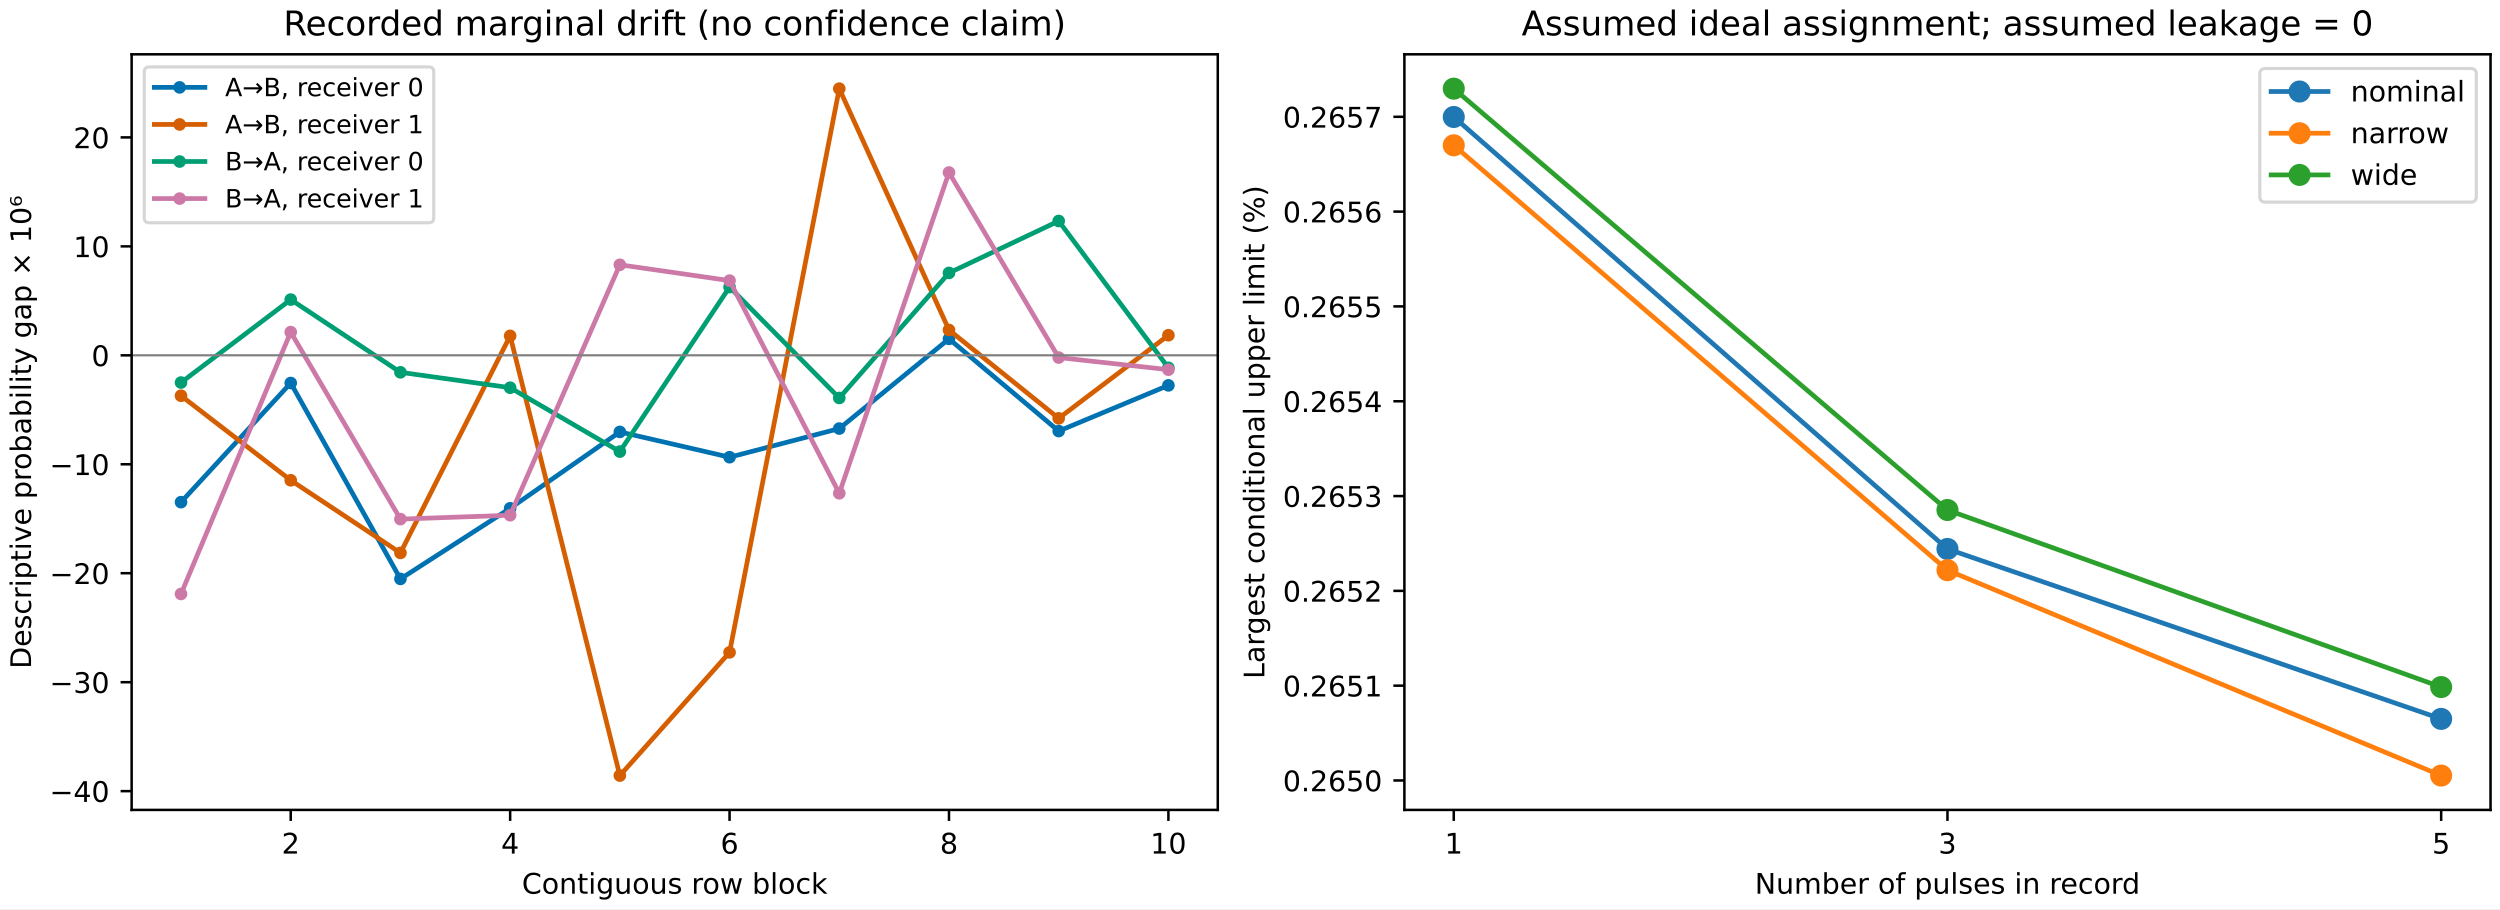
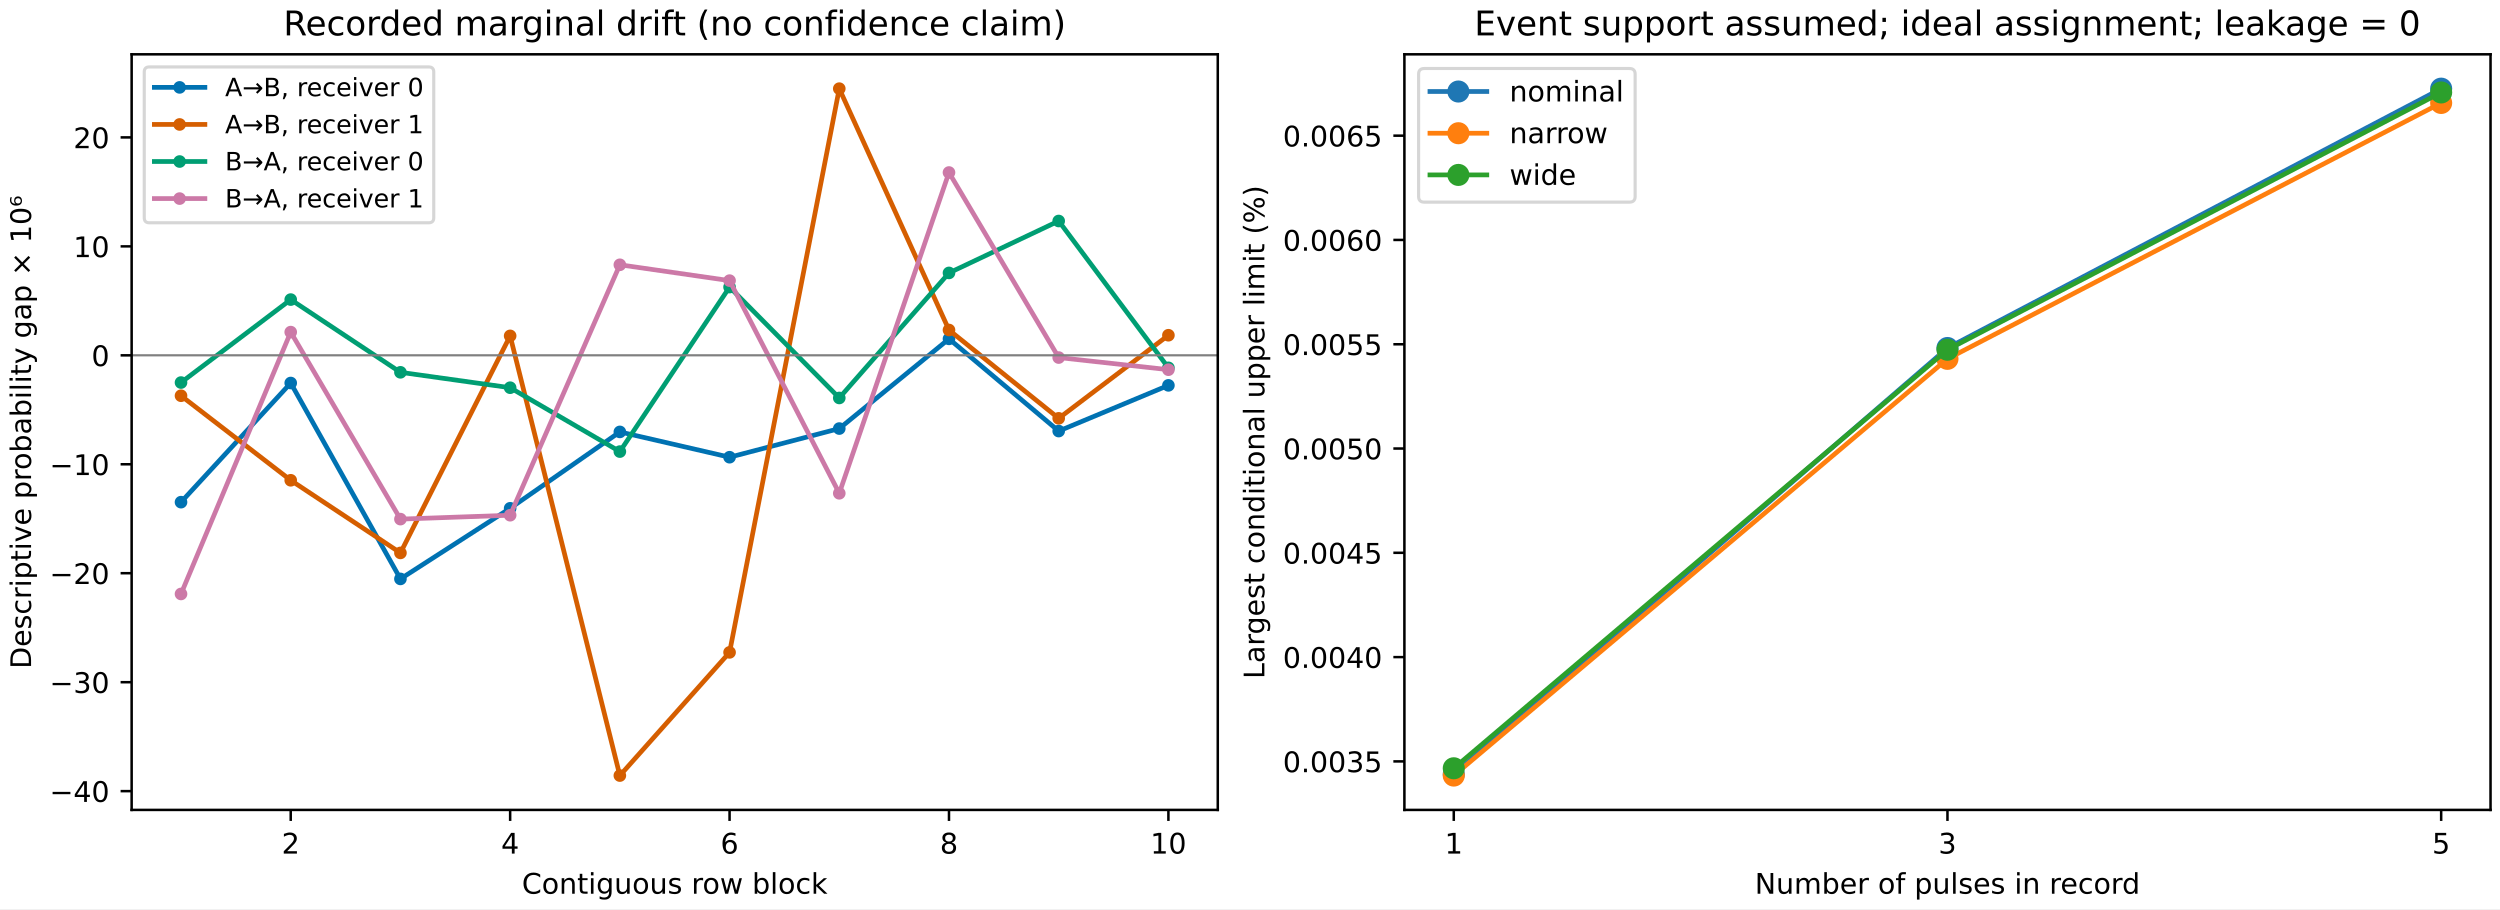
<svg xmlns="http://www.w3.org/2000/svg" xmlns:xlink="http://www.w3.org/1999/xlink" width="792pt" height="288pt" viewBox="0 0 792 288" version="1.1">
  <defs>
    <style type="text/css">*{stroke-linejoin: round; stroke-linecap: butt}</style>
  </defs>
  <g id="figure_1">
    <g id="patch_1">
      <path d="M 0 288 L 792 288 L 792 0 L 0 0 z " style="fill: #ffffff" />
    </g>
    <g id="axes_1">
      <g id="patch_2">
        <path d="M 41.705 256.579 L 385.791 256.579 L 385.791 17.207 L 41.705 17.207 z " style="fill: #ffffff" />
      </g>
      <g id="matplotlib.axis_1">
        <g id="xtick_1">
          <g id="line2d_1">
            <defs>
              <path id="m6be2cc04e5" d="M 0 0 L 0 3.5 " style="stroke: #000000; stroke-width: 0.8" />
            </defs>
            <g>
              <use xlink:href="#m6be2cc04e5" x="92.101" y="256.579" style="stroke: #000000; stroke-width: 0.8" />
            </g>
          </g>
          <g id="text_1">
            <text style="font-size: 9px; font-family: 'DejaVu Sans', 'Bitstream Vera Sans', 'Computer Modern Sans Serif', 'Lucida Grande', 'Verdana', 'Geneva', 'Lucid', 'Arial', 'Helvetica', 'Avant Garde', sans-serif; text-anchor: middle" x="92.101" y="270.418" transform="rotate(-0 92.10129 270.4177)">2</text>
          </g>
        </g>
        <g id="xtick_2">
          <g id="line2d_2">
            <g>
              <use xlink:href="#m6be2cc04e5" x="161.614" y="256.579" style="stroke: #000000; stroke-width: 0.8" />
            </g>
          </g>
          <g id="text_2">
            <text style="font-size: 9px; font-family: 'DejaVu Sans', 'Bitstream Vera Sans', 'Computer Modern Sans Serif', 'Lucida Grande', 'Verdana', 'Geneva', 'Lucid', 'Arial', 'Helvetica', 'Avant Garde', sans-serif; text-anchor: middle" x="161.614" y="270.418" transform="rotate(-0 161.6137 270.4177)">4</text>
          </g>
        </g>
        <g id="xtick_3">
          <g id="line2d_3">
            <g>
              <use xlink:href="#m6be2cc04e5" x="231.126" y="256.579" style="stroke: #000000; stroke-width: 0.8" />
            </g>
          </g>
          <g id="text_3">
            <text style="font-size: 9px; font-family: 'DejaVu Sans', 'Bitstream Vera Sans', 'Computer Modern Sans Serif', 'Lucida Grande', 'Verdana', 'Geneva', 'Lucid', 'Arial', 'Helvetica', 'Avant Garde', sans-serif; text-anchor: middle" x="231.126" y="270.418" transform="rotate(-0 231.1262 270.4177)">6</text>
          </g>
        </g>
        <g id="xtick_4">
          <g id="line2d_4">
            <g>
              <use xlink:href="#m6be2cc04e5" x="300.639" y="256.579" style="stroke: #000000; stroke-width: 0.8" />
            </g>
          </g>
          <g id="text_4">
            <text style="font-size: 9px; font-family: 'DejaVu Sans', 'Bitstream Vera Sans', 'Computer Modern Sans Serif', 'Lucida Grande', 'Verdana', 'Geneva', 'Lucid', 'Arial', 'Helvetica', 'Avant Garde', sans-serif; text-anchor: middle" x="300.639" y="270.418" transform="rotate(-0 300.6386 270.4177)">8</text>
          </g>
        </g>
        <g id="xtick_5">
          <g id="line2d_5">
            <g>
              <use xlink:href="#m6be2cc04e5" x="370.151" y="256.579" style="stroke: #000000; stroke-width: 0.8" />
            </g>
          </g>
          <g id="text_5">
            <text style="font-size: 9px; font-family: 'DejaVu Sans', 'Bitstream Vera Sans', 'Computer Modern Sans Serif', 'Lucida Grande', 'Verdana', 'Geneva', 'Lucid', 'Arial', 'Helvetica', 'Avant Garde', sans-serif; text-anchor: middle" x="370.151" y="270.418" transform="rotate(-0 370.151 270.4177)">10</text>
          </g>
        </g>
        <g id="text_6">
          <text style="font-size: 9px; font-family: 'DejaVu Sans', 'Bitstream Vera Sans', 'Computer Modern Sans Serif', 'Lucida Grande', 'Verdana', 'Geneva', 'Lucid', 'Arial', 'Helvetica', 'Avant Garde', sans-serif; text-anchor: middle" x="213.748" y="283.128" transform="rotate(-0 213.7481 283.128)">Contiguous row block</text>
        </g>
      </g>
      <g id="matplotlib.axis_2">
        <g id="ytick_1">
          <g id="line2d_6">
            <defs>
              <path id="mf120f71403" d="M 0 0 L -3.5 0 " style="stroke: #000000; stroke-width: 0.8" />
            </defs>
            <g>
              <use xlink:href="#mf120f71403" x="41.705" y="250.628" style="stroke: #000000; stroke-width: 0.8" />
            </g>
          </g>
          <g id="text_7">
            <text style="font-size: 9px; font-family: 'DejaVu Sans', 'Bitstream Vera Sans', 'Computer Modern Sans Serif', 'Lucida Grande', 'Verdana', 'Geneva', 'Lucid', 'Arial', 'Helvetica', 'Avant Garde', sans-serif; text-anchor: end" x="34.705" y="254.047" transform="rotate(-0 34.70477 254.0469)">−40</text>
          </g>
        </g>
        <g id="ytick_2">
          <g id="line2d_7">
            <g>
              <use xlink:href="#mf120f71403" x="41.705" y="216.112" style="stroke: #000000; stroke-width: 0.8" />
            </g>
          </g>
          <g id="text_8">
            <text style="font-size: 9px; font-family: 'DejaVu Sans', 'Bitstream Vera Sans', 'Computer Modern Sans Serif', 'Lucida Grande', 'Verdana', 'Geneva', 'Lucid', 'Arial', 'Helvetica', 'Avant Garde', sans-serif; text-anchor: end" x="34.705" y="219.531" transform="rotate(-0 34.70477 219.5311)">−30</text>
          </g>
        </g>
        <g id="ytick_3">
          <g id="line2d_8">
            <g>
              <use xlink:href="#mf120f71403" x="41.705" y="181.596" style="stroke: #000000; stroke-width: 0.8" />
            </g>
          </g>
          <g id="text_9">
            <text style="font-size: 9px; font-family: 'DejaVu Sans', 'Bitstream Vera Sans', 'Computer Modern Sans Serif', 'Lucida Grande', 'Verdana', 'Geneva', 'Lucid', 'Arial', 'Helvetica', 'Avant Garde', sans-serif; text-anchor: end" x="34.705" y="185.015" transform="rotate(-0 34.70477 185.0153)">−20</text>
          </g>
        </g>
        <g id="ytick_4">
          <g id="line2d_9">
            <g>
              <use xlink:href="#mf120f71403" x="41.705" y="147.08" style="stroke: #000000; stroke-width: 0.8" />
            </g>
          </g>
          <g id="text_10">
            <text style="font-size: 9px; font-family: 'DejaVu Sans', 'Bitstream Vera Sans', 'Computer Modern Sans Serif', 'Lucida Grande', 'Verdana', 'Geneva', 'Lucid', 'Arial', 'Helvetica', 'Avant Garde', sans-serif; text-anchor: end" x="34.705" y="150.5" transform="rotate(-0 34.70477 150.4995)">−10</text>
          </g>
        </g>
        <g id="ytick_5">
          <g id="line2d_10">
            <g>
              <use xlink:href="#mf120f71403" x="41.705" y="112.564" style="stroke: #000000; stroke-width: 0.8" />
            </g>
          </g>
          <g id="text_11">
            <text style="font-size: 9px; font-family: 'DejaVu Sans', 'Bitstream Vera Sans', 'Computer Modern Sans Serif', 'Lucida Grande', 'Verdana', 'Geneva', 'Lucid', 'Arial', 'Helvetica', 'Avant Garde', sans-serif; text-anchor: end" x="34.705" y="115.984" transform="rotate(-0 34.70477 115.9837)">0</text>
          </g>
        </g>
        <g id="ytick_6">
          <g id="line2d_11">
            <g>
              <use xlink:href="#mf120f71403" x="41.705" y="78.049" style="stroke: #000000; stroke-width: 0.8" />
            </g>
          </g>
          <g id="text_12">
            <text style="font-size: 9px; font-family: 'DejaVu Sans', 'Bitstream Vera Sans', 'Computer Modern Sans Serif', 'Lucida Grande', 'Verdana', 'Geneva', 'Lucid', 'Arial', 'Helvetica', 'Avant Garde', sans-serif; text-anchor: end" x="34.705" y="81.468" transform="rotate(-0 34.70477 81.46794)">10</text>
          </g>
        </g>
        <g id="ytick_7">
          <g id="line2d_12">
            <g>
              <use xlink:href="#mf120f71403" x="41.705" y="43.533" style="stroke: #000000; stroke-width: 0.8" />
            </g>
          </g>
          <g id="text_13">
            <text style="font-size: 9px; font-family: 'DejaVu Sans', 'Bitstream Vera Sans', 'Computer Modern Sans Serif', 'Lucida Grande', 'Verdana', 'Geneva', 'Lucid', 'Arial', 'Helvetica', 'Avant Garde', sans-serif; text-anchor: end" x="34.705" y="46.952" transform="rotate(-0 34.70477 46.95215)">20</text>
          </g>
        </g>
        <g id="text_14">
          <text style="font-size: 9px; font-family: 'DejaVu Sans', 'Bitstream Vera Sans', 'Computer Modern Sans Serif', 'Lucida Grande', 'Verdana', 'Geneva', 'Lucid', 'Arial', 'Helvetica', 'Avant Garde', sans-serif; text-anchor: middle" x="9.839" y="136.893" transform="rotate(-90 9.838834 136.8928)">Descriptive probability gap × 10⁶</text>
        </g>
      </g>
      <g id="line2d_13">
        <path d="M 57.345 159.085 L 92.101 121.341 L 126.858 183.4 L 161.614 161.029 L 196.37 136.828 L 231.126 144.846 L 265.882 135.768 L 300.639 107.351 L 335.395 136.563 L 370.151 122.083 " clip-path="url(#pece5d98b1d)" style="fill: none; stroke: #0072b2; stroke-width: 1.5; stroke-linecap: square" />
        <defs>
          <path id="m9857636452" d="M 0 1.5 C 0.398 1.5 0.779 1.342 1.061 1.061 C 1.342 0.779 1.5 0.398 1.5 0 C 1.5 -0.398 1.342 -0.779 1.061 -1.061 C 0.779 -1.342 0.398 -1.5 0 -1.5 C -0.398 -1.5 -0.779 -1.342 -1.061 -1.061 C -1.342 -0.779 -1.5 -0.398 -1.5 0 C -1.5 0.398 -1.342 0.779 -1.061 1.061 C -0.779 1.342 -0.398 1.5 0 1.5 z " style="stroke: #0072b2" />
        </defs>
        <g clip-path="url(#pece5d98b1d)">
          <use xlink:href="#m9857636452" x="57.345" y="159.085" style="fill: #0072b2; stroke: #0072b2" />
          <use xlink:href="#m9857636452" x="92.101" y="121.341" style="fill: #0072b2; stroke: #0072b2" />
          <use xlink:href="#m9857636452" x="126.858" y="183.4" style="fill: #0072b2; stroke: #0072b2" />
          <use xlink:href="#m9857636452" x="161.614" y="161.029" style="fill: #0072b2; stroke: #0072b2" />
          <use xlink:href="#m9857636452" x="196.37" y="136.828" style="fill: #0072b2; stroke: #0072b2" />
          <use xlink:href="#m9857636452" x="231.126" y="144.846" style="fill: #0072b2; stroke: #0072b2" />
          <use xlink:href="#m9857636452" x="265.882" y="135.768" style="fill: #0072b2; stroke: #0072b2" />
          <use xlink:href="#m9857636452" x="300.639" y="107.351" style="fill: #0072b2; stroke: #0072b2" />
          <use xlink:href="#m9857636452" x="335.395" y="136.563" style="fill: #0072b2; stroke: #0072b2" />
          <use xlink:href="#m9857636452" x="370.151" y="122.083" style="fill: #0072b2; stroke: #0072b2" />
        </g>
      </g>
      <g id="line2d_14">
        <path d="M 57.345 125.371 L 92.101 152.152 L 126.858 175.16 L 161.614 106.404 L 196.37 245.699 L 231.126 206.674 L 265.882 28.087 L 300.639 104.542 L 335.395 132.528 L 370.151 106.203 " clip-path="url(#pece5d98b1d)" style="fill: none; stroke: #d55e00; stroke-width: 1.5; stroke-linecap: square" />
        <defs>
          <path id="m8308507f96" d="M 0 1.5 C 0.398 1.5 0.779 1.342 1.061 1.061 C 1.342 0.779 1.5 0.398 1.5 0 C 1.5 -0.398 1.342 -0.779 1.061 -1.061 C 0.779 -1.342 0.398 -1.5 0 -1.5 C -0.398 -1.5 -0.779 -1.342 -1.061 -1.061 C -1.342 -0.779 -1.5 -0.398 -1.5 0 C -1.5 0.398 -1.342 0.779 -1.061 1.061 C -0.779 1.342 -0.398 1.5 0 1.5 z " style="stroke: #d55e00" />
        </defs>
        <g clip-path="url(#pece5d98b1d)">
          <use xlink:href="#m8308507f96" x="57.345" y="125.371" style="fill: #d55e00; stroke: #d55e00" />
          <use xlink:href="#m8308507f96" x="92.101" y="152.152" style="fill: #d55e00; stroke: #d55e00" />
          <use xlink:href="#m8308507f96" x="126.858" y="175.16" style="fill: #d55e00; stroke: #d55e00" />
          <use xlink:href="#m8308507f96" x="161.614" y="106.404" style="fill: #d55e00; stroke: #d55e00" />
          <use xlink:href="#m8308507f96" x="196.37" y="245.699" style="fill: #d55e00; stroke: #d55e00" />
          <use xlink:href="#m8308507f96" x="231.126" y="206.674" style="fill: #d55e00; stroke: #d55e00" />
          <use xlink:href="#m8308507f96" x="265.882" y="28.087" style="fill: #d55e00; stroke: #d55e00" />
          <use xlink:href="#m8308507f96" x="300.639" y="104.542" style="fill: #d55e00; stroke: #d55e00" />
          <use xlink:href="#m8308507f96" x="335.395" y="132.528" style="fill: #d55e00; stroke: #d55e00" />
          <use xlink:href="#m8308507f96" x="370.151" y="106.203" style="fill: #d55e00; stroke: #d55e00" />
        </g>
      </g>
      <g id="line2d_15">
        <path d="M 57.345 121.191 L 92.101 94.908 L 126.858 117.949 L 161.614 122.825 L 196.37 143.063 L 231.126 90.945 L 265.882 126.074 L 300.639 86.461 L 335.395 70.015 L 370.151 116.528 " clip-path="url(#pece5d98b1d)" style="fill: none; stroke: #009e73; stroke-width: 1.5; stroke-linecap: square" />
        <defs>
          <path id="me123efd1c4" d="M 0 1.5 C 0.398 1.5 0.779 1.342 1.061 1.061 C 1.342 0.779 1.5 0.398 1.5 0 C 1.5 -0.398 1.342 -0.779 1.061 -1.061 C 0.779 -1.342 0.398 -1.5 0 -1.5 C -0.398 -1.5 -0.779 -1.342 -1.061 -1.061 C -1.342 -0.779 -1.5 -0.398 -1.5 0 C -1.5 0.398 -1.342 0.779 -1.061 1.061 C -0.779 1.342 -0.398 1.5 0 1.5 z " style="stroke: #009e73" />
        </defs>
        <g clip-path="url(#pece5d98b1d)">
          <use xlink:href="#me123efd1c4" x="57.345" y="121.191" style="fill: #009e73; stroke: #009e73" />
          <use xlink:href="#me123efd1c4" x="92.101" y="94.908" style="fill: #009e73; stroke: #009e73" />
          <use xlink:href="#me123efd1c4" x="126.858" y="117.949" style="fill: #009e73; stroke: #009e73" />
          <use xlink:href="#me123efd1c4" x="161.614" y="122.825" style="fill: #009e73; stroke: #009e73" />
          <use xlink:href="#me123efd1c4" x="196.37" y="143.063" style="fill: #009e73; stroke: #009e73" />
          <use xlink:href="#me123efd1c4" x="231.126" y="90.945" style="fill: #009e73; stroke: #009e73" />
          <use xlink:href="#me123efd1c4" x="265.882" y="126.074" style="fill: #009e73; stroke: #009e73" />
          <use xlink:href="#me123efd1c4" x="300.639" y="86.461" style="fill: #009e73; stroke: #009e73" />
          <use xlink:href="#me123efd1c4" x="335.395" y="70.015" style="fill: #009e73; stroke: #009e73" />
          <use xlink:href="#me123efd1c4" x="370.151" y="116.528" style="fill: #009e73; stroke: #009e73" />
        </g>
      </g>
      <g id="line2d_16">
        <path d="M 57.345 188.166 L 92.101 105.212 L 126.858 164.456 L 161.614 163.222 L 196.37 83.885 L 231.126 88.902 L 265.882 156.274 L 300.639 54.651 L 335.395 113.274 L 370.151 117.121 " clip-path="url(#pece5d98b1d)" style="fill: none; stroke: #cc79a7; stroke-width: 1.5; stroke-linecap: square" />
        <defs>
          <path id="mda8ce64165" d="M 0 1.5 C 0.398 1.5 0.779 1.342 1.061 1.061 C 1.342 0.779 1.5 0.398 1.5 0 C 1.5 -0.398 1.342 -0.779 1.061 -1.061 C 0.779 -1.342 0.398 -1.5 0 -1.5 C -0.398 -1.5 -0.779 -1.342 -1.061 -1.061 C -1.342 -0.779 -1.5 -0.398 -1.5 0 C -1.5 0.398 -1.342 0.779 -1.061 1.061 C -0.779 1.342 -0.398 1.5 0 1.5 z " style="stroke: #cc79a7" />
        </defs>
        <g clip-path="url(#pece5d98b1d)">
          <use xlink:href="#mda8ce64165" x="57.345" y="188.166" style="fill: #cc79a7; stroke: #cc79a7" />
          <use xlink:href="#mda8ce64165" x="92.101" y="105.212" style="fill: #cc79a7; stroke: #cc79a7" />
          <use xlink:href="#mda8ce64165" x="126.858" y="164.456" style="fill: #cc79a7; stroke: #cc79a7" />
          <use xlink:href="#mda8ce64165" x="161.614" y="163.222" style="fill: #cc79a7; stroke: #cc79a7" />
          <use xlink:href="#mda8ce64165" x="196.37" y="83.885" style="fill: #cc79a7; stroke: #cc79a7" />
          <use xlink:href="#mda8ce64165" x="231.126" y="88.902" style="fill: #cc79a7; stroke: #cc79a7" />
          <use xlink:href="#mda8ce64165" x="265.882" y="156.274" style="fill: #cc79a7; stroke: #cc79a7" />
          <use xlink:href="#mda8ce64165" x="300.639" y="54.651" style="fill: #cc79a7; stroke: #cc79a7" />
          <use xlink:href="#mda8ce64165" x="335.395" y="113.274" style="fill: #cc79a7; stroke: #cc79a7" />
          <use xlink:href="#mda8ce64165" x="370.151" y="117.121" style="fill: #cc79a7; stroke: #cc79a7" />
        </g>
      </g>
      <g id="line2d_17">
        <path d="M 41.705 112.564 L 385.791 112.564 " clip-path="url(#pece5d98b1d)" style="fill: none; stroke: #808080; stroke-width: 0.7; stroke-linecap: square" />
      </g>
      <g id="patch_3">
        <path d="M 41.705 256.579 L 41.705 17.207 " style="fill: none; stroke: #000000; stroke-width: 0.8; stroke-linejoin: miter; stroke-linecap: square" />
      </g>
      <g id="patch_4">
        <path d="M 385.791 256.579 L 385.791 17.207 " style="fill: none; stroke: #000000; stroke-width: 0.8; stroke-linejoin: miter; stroke-linecap: square" />
      </g>
      <g id="patch_5">
        <path d="M 41.705 256.579 L 385.791 256.579 " style="fill: none; stroke: #000000; stroke-width: 0.8; stroke-linejoin: miter; stroke-linecap: square" />
      </g>
      <g id="patch_6">
        <path d="M 41.705 17.207 L 385.791 17.207 " style="fill: none; stroke: #000000; stroke-width: 0.8; stroke-linejoin: miter; stroke-linecap: square" />
      </g>
      <g id="text_15">
        <text style="font-size: 10.8px; font-family: 'DejaVu Sans', 'Bitstream Vera Sans', 'Computer Modern Sans Serif', 'Lucida Grande', 'Verdana', 'Geneva', 'Lucid', 'Arial', 'Helvetica', 'Avant Garde', sans-serif; text-anchor: middle" x="213.748" y="11.207" transform="rotate(-0 213.7481 11.20655)">Recorded marginal drift (no confidence claim)</text>
      </g>
      <g id="legend_1">
        <g id="patch_7">
          <path d="M 47.305 70.577 L 135.809 70.577 Q 137.409 70.577 137.409 68.977 L 137.409 22.807 Q 137.409 21.207 135.809 21.207 L 47.305 21.207 Q 45.705 21.207 45.705 22.807 L 45.705 68.977 Q 45.705 70.577 47.305 70.577 z " style="fill: #ffffff; opacity: 0.8; stroke: #cccccc; stroke-linejoin: miter" />
        </g>
        <g id="line2d_18">
          <path d="M 48.905 27.685 L 56.905 27.685 L 64.905 27.685 " style="fill: none; stroke: #0072b2; stroke-width: 1.5; stroke-linecap: square" />
          <g>
            <use xlink:href="#m9857636452" x="56.905" y="27.685" style="fill: #0072b2; stroke: #0072b2" />
          </g>
        </g>
        <g id="text_16">
          <text style="font-size: 8px; font-family: 'DejaVu Sans', 'Bitstream Vera Sans', 'Computer Modern Sans Serif', 'Lucida Grande', 'Verdana', 'Geneva', 'Lucid', 'Arial', 'Helvetica', 'Avant Garde', sans-serif; text-anchor: start" x="71.305" y="30.485" transform="rotate(-0 71.30477 30.4853)">A→B, receiver 0</text>
        </g>
        <g id="line2d_19">
          <path d="M 48.905 39.428 L 56.905 39.428 L 64.905 39.428 " style="fill: none; stroke: #d55e00; stroke-width: 1.5; stroke-linecap: square" />
          <g>
            <use xlink:href="#m8308507f96" x="56.905" y="39.428" style="fill: #d55e00; stroke: #d55e00" />
          </g>
        </g>
        <g id="text_17">
          <text style="font-size: 8px; font-family: 'DejaVu Sans', 'Bitstream Vera Sans', 'Computer Modern Sans Serif', 'Lucida Grande', 'Verdana', 'Geneva', 'Lucid', 'Arial', 'Helvetica', 'Avant Garde', sans-serif; text-anchor: start" x="71.305" y="42.228" transform="rotate(-0 71.30477 42.2278)">A→B, receiver 1</text>
        </g>
        <g id="line2d_20">
          <path d="M 48.905 51.17 L 56.905 51.17 L 64.905 51.17 " style="fill: none; stroke: #009e73; stroke-width: 1.5; stroke-linecap: square" />
          <g>
            <use xlink:href="#me123efd1c4" x="56.905" y="51.17" style="fill: #009e73; stroke: #009e73" />
          </g>
        </g>
        <g id="text_18">
          <text style="font-size: 8px; font-family: 'DejaVu Sans', 'Bitstream Vera Sans', 'Computer Modern Sans Serif', 'Lucida Grande', 'Verdana', 'Geneva', 'Lucid', 'Arial', 'Helvetica', 'Avant Garde', sans-serif; text-anchor: start" x="71.305" y="53.97" transform="rotate(-0 71.30477 53.9703)">B→A, receiver 0</text>
        </g>
        <g id="line2d_21">
          <path d="M 48.905 62.913 L 56.905 62.913 L 64.905 62.913 " style="fill: none; stroke: #cc79a7; stroke-width: 1.5; stroke-linecap: square" />
          <g>
            <use xlink:href="#mda8ce64165" x="56.905" y="62.913" style="fill: #cc79a7; stroke: #cc79a7" />
          </g>
        </g>
        <g id="text_19">
          <text style="font-size: 8px; font-family: 'DejaVu Sans', 'Bitstream Vera Sans', 'Computer Modern Sans Serif', 'Lucida Grande', 'Verdana', 'Geneva', 'Lucid', 'Arial', 'Helvetica', 'Avant Garde', sans-serif; text-anchor: start" x="71.305" y="65.713" transform="rotate(-0 71.30477 65.7128)">B→A, receiver 1</text>
        </g>
      </g>
    </g>
    <g id="axes_2">
      <g id="patch_8">
        <path d="M 444.913 256.579 L 789 256.579 L 789 17.207 L 444.913 17.207 z " style="fill: #ffffff" />
      </g>
      <g id="matplotlib.axis_3">
        <g id="xtick_6">
          <g id="line2d_22">
            <g>
              <use xlink:href="#m6be2cc04e5" x="460.554" y="256.579" style="stroke: #000000; stroke-width: 0.8" />
            </g>
          </g>
          <g id="text_20">
            <text style="font-size: 9px; font-family: 'DejaVu Sans', 'Bitstream Vera Sans', 'Computer Modern Sans Serif', 'Lucida Grande', 'Verdana', 'Geneva', 'Lucid', 'Arial', 'Helvetica', 'Avant Garde', sans-serif; text-anchor: middle" x="460.554" y="270.418" transform="rotate(-0 460.5535 270.4177)">1</text>
          </g>
        </g>
        <g id="xtick_7">
          <g id="line2d_23">
            <g>
              <use xlink:href="#m6be2cc04e5" x="616.956" y="256.579" style="stroke: #000000; stroke-width: 0.8" />
            </g>
          </g>
          <g id="text_21">
            <text style="font-size: 9px; font-family: 'DejaVu Sans', 'Bitstream Vera Sans', 'Computer Modern Sans Serif', 'Lucida Grande', 'Verdana', 'Geneva', 'Lucid', 'Arial', 'Helvetica', 'Avant Garde', sans-serif; text-anchor: middle" x="616.956" y="270.418" transform="rotate(-0 616.9565 270.4177)">3</text>
          </g>
        </g>
        <g id="xtick_8">
          <g id="line2d_24">
            <g>
              <use xlink:href="#m6be2cc04e5" x="773.359" y="256.579" style="stroke: #000000; stroke-width: 0.8" />
            </g>
          </g>
          <g id="text_22">
            <text style="font-size: 9px; font-family: 'DejaVu Sans', 'Bitstream Vera Sans', 'Computer Modern Sans Serif', 'Lucida Grande', 'Verdana', 'Geneva', 'Lucid', 'Arial', 'Helvetica', 'Avant Garde', sans-serif; text-anchor: middle" x="773.359" y="270.418" transform="rotate(-0 773.3595 270.4177)">5</text>
          </g>
        </g>
        <g id="text_23">
          <text style="font-size: 9px; font-family: 'DejaVu Sans', 'Bitstream Vera Sans', 'Computer Modern Sans Serif', 'Lucida Grande', 'Verdana', 'Geneva', 'Lucid', 'Arial', 'Helvetica', 'Avant Garde', sans-serif; text-anchor: middle" x="616.956" y="283.128" transform="rotate(-0 616.9565 283.128)">Number of pulses in record</text>
        </g>
      </g>
      <g id="matplotlib.axis_4">
        <g id="ytick_8">
          <g id="line2d_25">
            <g>
-               <use xlink:href="#mf120f71403" x="444.913" y="247.258" style="stroke: #000000; stroke-width: 0.8" />
+               <use xlink:href="#mf120f71403" x="444.913" y="241.208" style="stroke: #000000; stroke-width: 0.8" />
            </g>
          </g>
          <g id="text_24">
-             <text style="font-size: 9px; font-family: 'DejaVu Sans', 'Bitstream Vera Sans', 'Computer Modern Sans Serif', 'Lucida Grande', 'Verdana', 'Geneva', 'Lucid', 'Arial', 'Helvetica', 'Avant Garde', sans-serif; text-anchor: end" x="437.913" y="250.677" transform="rotate(-0 437.9132 250.6769)">0.2650</text>
+             <text style="font-size: 9px; font-family: 'DejaVu Sans', 'Bitstream Vera Sans', 'Computer Modern Sans Serif', 'Lucida Grande', 'Verdana', 'Geneva', 'Lucid', 'Arial', 'Helvetica', 'Avant Garde', sans-serif; text-anchor: end" x="437.913" y="244.627" transform="rotate(-0 437.9132 244.6272)">0.0035</text>
          </g>
        </g>
        <g id="ytick_9">
          <g id="line2d_26">
            <g>
-               <use xlink:href="#mf120f71403" x="444.913" y="217.221" style="stroke: #000000; stroke-width: 0.8" />
+               <use xlink:href="#mf120f71403" x="444.913" y="208.17" style="stroke: #000000; stroke-width: 0.8" />
            </g>
          </g>
          <g id="text_25">
-             <text style="font-size: 9px; font-family: 'DejaVu Sans', 'Bitstream Vera Sans', 'Computer Modern Sans Serif', 'Lucida Grande', 'Verdana', 'Geneva', 'Lucid', 'Arial', 'Helvetica', 'Avant Garde', sans-serif; text-anchor: end" x="437.913" y="220.64" transform="rotate(-0 437.9132 220.6405)">0.2651</text>
+             <text style="font-size: 9px; font-family: 'DejaVu Sans', 'Bitstream Vera Sans', 'Computer Modern Sans Serif', 'Lucida Grande', 'Verdana', 'Geneva', 'Lucid', 'Arial', 'Helvetica', 'Avant Garde', sans-serif; text-anchor: end" x="437.913" y="211.59" transform="rotate(-0 437.9132 211.5896)">0.0040</text>
          </g>
        </g>
        <g id="ytick_10">
          <g id="line2d_27">
            <g>
-               <use xlink:href="#mf120f71403" x="444.913" y="187.185" style="stroke: #000000; stroke-width: 0.8" />
+               <use xlink:href="#mf120f71403" x="444.913" y="175.133" style="stroke: #000000; stroke-width: 0.8" />
            </g>
          </g>
          <g id="text_26">
-             <text style="font-size: 9px; font-family: 'DejaVu Sans', 'Bitstream Vera Sans', 'Computer Modern Sans Serif', 'Lucida Grande', 'Verdana', 'Geneva', 'Lucid', 'Arial', 'Helvetica', 'Avant Garde', sans-serif; text-anchor: end" x="437.913" y="190.604" transform="rotate(-0 437.9132 190.604)">0.2652</text>
+             <text style="font-size: 9px; font-family: 'DejaVu Sans', 'Bitstream Vera Sans', 'Computer Modern Sans Serif', 'Lucida Grande', 'Verdana', 'Geneva', 'Lucid', 'Arial', 'Helvetica', 'Avant Garde', sans-serif; text-anchor: end" x="437.913" y="178.552" transform="rotate(-0 437.9132 178.552)">0.0045</text>
          </g>
        </g>
        <g id="ytick_11">
          <g id="line2d_28">
            <g>
-               <use xlink:href="#mf120f71403" x="444.913" y="157.148" style="stroke: #000000; stroke-width: 0.8" />
+               <use xlink:href="#mf120f71403" x="444.913" y="142.095" style="stroke: #000000; stroke-width: 0.8" />
            </g>
          </g>
          <g id="text_27">
-             <text style="font-size: 9px; font-family: 'DejaVu Sans', 'Bitstream Vera Sans', 'Computer Modern Sans Serif', 'Lucida Grande', 'Verdana', 'Geneva', 'Lucid', 'Arial', 'Helvetica', 'Avant Garde', sans-serif; text-anchor: end" x="437.913" y="160.568" transform="rotate(-0 437.9132 160.5676)">0.2653</text>
+             <text style="font-size: 9px; font-family: 'DejaVu Sans', 'Bitstream Vera Sans', 'Computer Modern Sans Serif', 'Lucida Grande', 'Verdana', 'Geneva', 'Lucid', 'Arial', 'Helvetica', 'Avant Garde', sans-serif; text-anchor: end" x="437.913" y="145.514" transform="rotate(-0 437.9132 145.5144)">0.0050</text>
          </g>
        </g>
        <g id="ytick_12">
          <g id="line2d_29">
            <g>
-               <use xlink:href="#mf120f71403" x="444.913" y="127.112" style="stroke: #000000; stroke-width: 0.8" />
+               <use xlink:href="#mf120f71403" x="444.913" y="109.057" style="stroke: #000000; stroke-width: 0.8" />
            </g>
          </g>
          <g id="text_28">
-             <text style="font-size: 9px; font-family: 'DejaVu Sans', 'Bitstream Vera Sans', 'Computer Modern Sans Serif', 'Lucida Grande', 'Verdana', 'Geneva', 'Lucid', 'Arial', 'Helvetica', 'Avant Garde', sans-serif; text-anchor: end" x="437.913" y="130.531" transform="rotate(-0 437.9132 130.5312)">0.2654</text>
+             <text style="font-size: 9px; font-family: 'DejaVu Sans', 'Bitstream Vera Sans', 'Computer Modern Sans Serif', 'Lucida Grande', 'Verdana', 'Geneva', 'Lucid', 'Arial', 'Helvetica', 'Avant Garde', sans-serif; text-anchor: end" x="437.913" y="112.477" transform="rotate(-0 437.9132 112.4767)">0.0055</text>
          </g>
        </g>
        <g id="ytick_13">
          <g id="line2d_30">
            <g>
-               <use xlink:href="#mf120f71403" x="444.913" y="97.075" style="stroke: #000000; stroke-width: 0.8" />
+               <use xlink:href="#mf120f71403" x="444.913" y="76.02" style="stroke: #000000; stroke-width: 0.8" />
            </g>
          </g>
          <g id="text_29">
-             <text style="font-size: 9px; font-family: 'DejaVu Sans', 'Bitstream Vera Sans', 'Computer Modern Sans Serif', 'Lucida Grande', 'Verdana', 'Geneva', 'Lucid', 'Arial', 'Helvetica', 'Avant Garde', sans-serif; text-anchor: end" x="437.913" y="100.495" transform="rotate(-0 437.9132 100.4947)">0.2655</text>
+             <text style="font-size: 9px; font-family: 'DejaVu Sans', 'Bitstream Vera Sans', 'Computer Modern Sans Serif', 'Lucida Grande', 'Verdana', 'Geneva', 'Lucid', 'Arial', 'Helvetica', 'Avant Garde', sans-serif; text-anchor: end" x="437.913" y="79.439" transform="rotate(-0 437.9132 79.43911)">0.0060</text>
          </g>
        </g>
        <g id="ytick_14">
          <g id="line2d_31">
            <g>
-               <use xlink:href="#mf120f71403" x="444.913" y="67.039" style="stroke: #000000; stroke-width: 0.8" />
+               <use xlink:href="#mf120f71403" x="444.913" y="42.982" style="stroke: #000000; stroke-width: 0.8" />
            </g>
          </g>
          <g id="text_30">
-             <text style="font-size: 9px; font-family: 'DejaVu Sans', 'Bitstream Vera Sans', 'Computer Modern Sans Serif', 'Lucida Grande', 'Verdana', 'Geneva', 'Lucid', 'Arial', 'Helvetica', 'Avant Garde', sans-serif; text-anchor: end" x="437.913" y="70.458" transform="rotate(-0 437.9132 70.4583)">0.2656</text>
-           </g>
-         </g>
-         <g id="ytick_15">
-           <g id="line2d_32">
-             <g>
-               <use xlink:href="#mf120f71403" x="444.913" y="37.003" style="stroke: #000000; stroke-width: 0.8" />
-             </g>
-           </g>
-           <g id="text_31">
-             <text style="font-size: 9px; font-family: 'DejaVu Sans', 'Bitstream Vera Sans', 'Computer Modern Sans Serif', 'Lucida Grande', 'Verdana', 'Geneva', 'Lucid', 'Arial', 'Helvetica', 'Avant Garde', sans-serif; text-anchor: end" x="437.913" y="40.422" transform="rotate(-0 437.9132 40.42186)">0.2657</text>
-           </g>
-         </g>
-         <g id="text_32">
+             <text style="font-size: 9px; font-family: 'DejaVu Sans', 'Bitstream Vera Sans', 'Computer Modern Sans Serif', 'Lucida Grande', 'Verdana', 'Geneva', 'Lucid', 'Arial', 'Helvetica', 'Avant Garde', sans-serif; text-anchor: end" x="437.913" y="46.401" transform="rotate(-0 437.9132 46.40149)">0.0065</text>
+           </g>
+         </g>
+         <g id="text_31">
          <text style="font-size: 9px; font-family: 'DejaVu Sans', 'Bitstream Vera Sans', 'Computer Modern Sans Serif', 'Lucida Grande', 'Verdana', 'Geneva', 'Lucid', 'Arial', 'Helvetica', 'Avant Garde', sans-serif; text-anchor: middle" x="400.55" y="136.893" transform="rotate(-90 400.5499 136.8928)">Largest conditional upper limit (%)</text>
        </g>
      </g>
+       <g id="line2d_32">
+         <path d="M 460.554 245.268 L 616.956 110.248 L 773.359 28.087 " clip-path="url(#pff24bafd79)" style="fill: none; stroke: #1f77b4; stroke-width: 1.5; stroke-linecap: square" />
+         <defs>
+           <path id="mb2ae32a717" d="M 0 3 C 0.796 3 1.559 2.684 2.121 2.121 C 2.684 1.559 3 0.796 3 0 C 3 -0.796 2.684 -1.559 2.121 -2.121 C 1.559 -2.684 0.796 -3 0 -3 C -0.796 -3 -1.559 -2.684 -2.121 -2.121 C -2.684 -1.559 -3 -0.796 -3 0 C -3 0.796 -2.684 1.559 -2.121 2.121 C -1.559 2.684 -0.796 3 0 3 z " style="stroke: #1f77b4" />
+         </defs>
+         <g clip-path="url(#pff24bafd79)">
+           <use xlink:href="#mb2ae32a717" x="460.554" y="245.268" style="fill: #1f77b4; stroke: #1f77b4" />
+           <use xlink:href="#mb2ae32a717" x="616.956" y="110.248" style="fill: #1f77b4; stroke: #1f77b4" />
+           <use xlink:href="#mb2ae32a717" x="773.359" y="28.087" style="fill: #1f77b4; stroke: #1f77b4" />
+         </g>
+       </g>
      <g id="line2d_33">
-         <path d="M 460.554 37.061 L 616.956 173.909 L 773.359 227.751 " clip-path="url(#pff24bafd79)" style="fill: none; stroke: #1f77b4; stroke-width: 1.5; stroke-linecap: square" />
-         <defs>
-           <path id="mb2ae32a717" d="M 0 3 C 0.796 3 1.559 2.684 2.121 2.121 C 2.684 1.559 3 0.796 3 0 C 3 -0.796 2.684 -1.559 2.121 -2.121 C 1.559 -2.684 0.796 -3 0 -3 C -0.796 -3 -1.559 -2.684 -2.121 -2.121 C -2.684 -1.559 -3 -0.796 -3 0 C -3 0.796 -2.684 1.559 -2.121 2.121 C -1.559 2.684 -0.796 3 0 3 z " style="stroke: #1f77b4" />
+         <path d="M 460.554 245.699 L 616.956 113.684 L 773.359 32.618 " clip-path="url(#pff24bafd79)" style="fill: none; stroke: #ff7f0e; stroke-width: 1.5; stroke-linecap: square" />
+         <defs>
+           <path id="mdfd7fa74ed" d="M 0 3 C 0.796 3 1.559 2.684 2.121 2.121 C 2.684 1.559 3 0.796 3 0 C 3 -0.796 2.684 -1.559 2.121 -2.121 C 1.559 -2.684 0.796 -3 0 -3 C -0.796 -3 -1.559 -2.684 -2.121 -2.121 C -2.684 -1.559 -3 -0.796 -3 0 C -3 0.796 -2.684 1.559 -2.121 2.121 C -1.559 2.684 -0.796 3 0 3 z " style="stroke: #ff7f0e" />
        </defs>
        <g clip-path="url(#pff24bafd79)">
-           <use xlink:href="#mb2ae32a717" x="460.554" y="37.061" style="fill: #1f77b4; stroke: #1f77b4" />
-           <use xlink:href="#mb2ae32a717" x="616.956" y="173.909" style="fill: #1f77b4; stroke: #1f77b4" />
-           <use xlink:href="#mb2ae32a717" x="773.359" y="227.751" style="fill: #1f77b4; stroke: #1f77b4" />
+           <use xlink:href="#mdfd7fa74ed" x="460.554" y="245.699" style="fill: #ff7f0e; stroke: #ff7f0e" />
+           <use xlink:href="#mdfd7fa74ed" x="616.956" y="113.684" style="fill: #ff7f0e; stroke: #ff7f0e" />
+           <use xlink:href="#mdfd7fa74ed" x="773.359" y="32.618" style="fill: #ff7f0e; stroke: #ff7f0e" />
        </g>
      </g>
      <g id="line2d_34">
-         <path d="M 460.554 46.034 L 616.956 180.639 L 773.359 245.699 " clip-path="url(#pff24bafd79)" style="fill: none; stroke: #ff7f0e; stroke-width: 1.5; stroke-linecap: square" />
-         <defs>
-           <path id="mdfd7fa74ed" d="M 0 3 C 0.796 3 1.559 2.684 2.121 2.121 C 2.684 1.559 3 0.796 3 0 C 3 -0.796 2.684 -1.559 2.121 -2.121 C 1.559 -2.684 0.796 -3 0 -3 C -0.796 -3 -1.559 -2.684 -2.121 -2.121 C -2.684 -1.559 -3 -0.796 -3 0 C -3 0.796 -2.684 1.559 -2.121 2.121 C -1.559 2.684 -0.796 3 0 3 z " style="stroke: #ff7f0e" />
+         <path d="M 460.554 243.39 L 616.956 110.796 L 773.359 29.291 " clip-path="url(#pff24bafd79)" style="fill: none; stroke: #2ca02c; stroke-width: 1.5; stroke-linecap: square" />
+         <defs>
+           <path id="m1f99dd80fc" d="M 0 3 C 0.796 3 1.559 2.684 2.121 2.121 C 2.684 1.559 3 0.796 3 0 C 3 -0.796 2.684 -1.559 2.121 -2.121 C 1.559 -2.684 0.796 -3 0 -3 C -0.796 -3 -1.559 -2.684 -2.121 -2.121 C -2.684 -1.559 -3 -0.796 -3 0 C -3 0.796 -2.684 1.559 -2.121 2.121 C -1.559 2.684 -0.796 3 0 3 z " style="stroke: #2ca02c" />
        </defs>
        <g clip-path="url(#pff24bafd79)">
-           <use xlink:href="#mdfd7fa74ed" x="460.554" y="46.034" style="fill: #ff7f0e; stroke: #ff7f0e" />
-           <use xlink:href="#mdfd7fa74ed" x="616.956" y="180.639" style="fill: #ff7f0e; stroke: #ff7f0e" />
-           <use xlink:href="#mdfd7fa74ed" x="773.359" y="245.699" style="fill: #ff7f0e; stroke: #ff7f0e" />
-         </g>
-       </g>
-       <g id="line2d_35">
-         <path d="M 460.554 28.087 L 616.956 161.57 L 773.359 217.656 " clip-path="url(#pff24bafd79)" style="fill: none; stroke: #2ca02c; stroke-width: 1.5; stroke-linecap: square" />
-         <defs>
-           <path id="m1f99dd80fc" d="M 0 3 C 0.796 3 1.559 2.684 2.121 2.121 C 2.684 1.559 3 0.796 3 0 C 3 -0.796 2.684 -1.559 2.121 -2.121 C 1.559 -2.684 0.796 -3 0 -3 C -0.796 -3 -1.559 -2.684 -2.121 -2.121 C -2.684 -1.559 -3 -0.796 -3 0 C -3 0.796 -2.684 1.559 -2.121 2.121 C -1.559 2.684 -0.796 3 0 3 z " style="stroke: #2ca02c" />
-         </defs>
-         <g clip-path="url(#pff24bafd79)">
-           <use xlink:href="#m1f99dd80fc" x="460.554" y="28.087" style="fill: #2ca02c; stroke: #2ca02c" />
-           <use xlink:href="#m1f99dd80fc" x="616.956" y="161.57" style="fill: #2ca02c; stroke: #2ca02c" />
-           <use xlink:href="#m1f99dd80fc" x="773.359" y="217.656" style="fill: #2ca02c; stroke: #2ca02c" />
+           <use xlink:href="#m1f99dd80fc" x="460.554" y="243.39" style="fill: #2ca02c; stroke: #2ca02c" />
+           <use xlink:href="#m1f99dd80fc" x="616.956" y="110.796" style="fill: #2ca02c; stroke: #2ca02c" />
+           <use xlink:href="#m1f99dd80fc" x="773.359" y="29.291" style="fill: #2ca02c; stroke: #2ca02c" />
        </g>
      </g>
      <g id="patch_9">
        <path d="M 444.913 256.579 L 444.913 17.207 " style="fill: none; stroke: #000000; stroke-width: 0.8; stroke-linejoin: miter; stroke-linecap: square" />
      </g>
      <g id="patch_10">
        <path d="M 789 256.579 L 789 17.207 " style="fill: none; stroke: #000000; stroke-width: 0.8; stroke-linejoin: miter; stroke-linecap: square" />
      </g>
      <g id="patch_11">
        <path d="M 444.913 256.579 L 789 256.579 " style="fill: none; stroke: #000000; stroke-width: 0.8; stroke-linejoin: miter; stroke-linecap: square" />
      </g>
      <g id="patch_12">
        <path d="M 444.913 17.207 L 789 17.207 " style="fill: none; stroke: #000000; stroke-width: 0.8; stroke-linejoin: miter; stroke-linecap: square" />
      </g>
-       <g id="text_33">
-         <text style="font-size: 10.8px; font-family: 'DejaVu Sans', 'Bitstream Vera Sans', 'Computer Modern Sans Serif', 'Lucida Grande', 'Verdana', 'Geneva', 'Lucid', 'Arial', 'Helvetica', 'Avant Garde', sans-serif; text-anchor: middle" x="616.956" y="11.207" transform="rotate(-0 616.9565 11.20655)">Assumed ideal assignment; assumed leakage = 0</text>
+       <g id="text_32">
+         <text style="font-size: 10.8px; font-family: 'DejaVu Sans', 'Bitstream Vera Sans', 'Computer Modern Sans Serif', 'Lucida Grande', 'Verdana', 'Geneva', 'Lucid', 'Arial', 'Helvetica', 'Avant Garde', sans-serif; text-anchor: middle" x="616.956" y="11.207" transform="rotate(-0 616.9565 11.20655)">Event support assumed; ideal assignment; leakage = 0</text>
      </g>
      <g id="legend_2">
        <g id="patch_13">
-           <path d="M 717.703 64.037 L 782.7 64.037 Q 784.5 64.037 784.5 62.237 L 784.5 23.507 Q 784.5 21.707 782.7 21.707 L 717.703 21.707 Q 715.903 21.707 715.903 23.507 L 715.903 62.237 Q 715.903 64.037 717.703 64.037 z " style="fill: #ffffff; opacity: 0.8; stroke: #cccccc; stroke-linejoin: miter" />
+           <path d="M 451.213 64.037 L 516.21 64.037 Q 518.01 64.037 518.01 62.237 L 518.01 23.507 Q 518.01 21.707 516.21 21.707 L 451.213 21.707 Q 449.413 21.707 449.413 23.507 L 449.413 62.237 Q 449.413 64.037 451.213 64.037 z " style="fill: #ffffff; opacity: 0.8; stroke: #cccccc; stroke-linejoin: miter" />
+         </g>
+         <g id="line2d_35">
+           <path d="M 453.013 28.995 L 462.013 28.995 L 471.013 28.995 " style="fill: none; stroke: #1f77b4; stroke-width: 1.5; stroke-linecap: square" />
+           <g>
+             <use xlink:href="#mb2ae32a717" x="462.013" y="28.995" style="fill: #1f77b4; stroke: #1f77b4" />
+           </g>
+         </g>
+         <g id="text_33">
+           <text style="font-size: 9px; font-family: 'DejaVu Sans', 'Bitstream Vera Sans', 'Computer Modern Sans Serif', 'Lucida Grande', 'Verdana', 'Geneva', 'Lucid', 'Arial', 'Helvetica', 'Avant Garde', sans-serif; text-anchor: start" x="478.213" y="32.145" transform="rotate(-0 478.2132 32.14515)">nominal</text>
        </g>
        <g id="line2d_36">
-           <path d="M 719.503 28.995 L 728.503 28.995 L 737.503 28.995 " style="fill: none; stroke: #1f77b4; stroke-width: 1.5; stroke-linecap: square" />
-           <g>
-             <use xlink:href="#mb2ae32a717" x="728.503" y="28.995" style="fill: #1f77b4; stroke: #1f77b4" />
+           <path d="M 453.013 42.205 L 462.013 42.205 L 471.013 42.205 " style="fill: none; stroke: #ff7f0e; stroke-width: 1.5; stroke-linecap: square" />
+           <g>
+             <use xlink:href="#mdfd7fa74ed" x="462.013" y="42.205" style="fill: #ff7f0e; stroke: #ff7f0e" />
          </g>
        </g>
        <g id="text_34">
-           <text style="font-size: 9px; font-family: 'DejaVu Sans', 'Bitstream Vera Sans', 'Computer Modern Sans Serif', 'Lucida Grande', 'Verdana', 'Geneva', 'Lucid', 'Arial', 'Helvetica', 'Avant Garde', sans-serif; text-anchor: start" x="744.703" y="32.145" transform="rotate(-0 744.7029 32.14515)">nominal</text>
+           <text style="font-size: 9px; font-family: 'DejaVu Sans', 'Bitstream Vera Sans', 'Computer Modern Sans Serif', 'Lucida Grande', 'Verdana', 'Geneva', 'Lucid', 'Arial', 'Helvetica', 'Avant Garde', sans-serif; text-anchor: start" x="478.213" y="45.355" transform="rotate(-0 478.2132 45.35546)">narrow</text>
        </g>
        <g id="line2d_37">
-           <path d="M 719.503 42.205 L 728.503 42.205 L 737.503 42.205 " style="fill: none; stroke: #ff7f0e; stroke-width: 1.5; stroke-linecap: square" />
-           <g>
-             <use xlink:href="#mdfd7fa74ed" x="728.503" y="42.205" style="fill: #ff7f0e; stroke: #ff7f0e" />
+           <path d="M 453.013 55.416 L 462.013 55.416 L 471.013 55.416 " style="fill: none; stroke: #2ca02c; stroke-width: 1.5; stroke-linecap: square" />
+           <g>
+             <use xlink:href="#m1f99dd80fc" x="462.013" y="55.416" style="fill: #2ca02c; stroke: #2ca02c" />
          </g>
        </g>
        <g id="text_35">
-           <text style="font-size: 9px; font-family: 'DejaVu Sans', 'Bitstream Vera Sans', 'Computer Modern Sans Serif', 'Lucida Grande', 'Verdana', 'Geneva', 'Lucid', 'Arial', 'Helvetica', 'Avant Garde', sans-serif; text-anchor: start" x="744.703" y="45.355" transform="rotate(-0 744.7029 45.35546)">narrow</text>
-         </g>
-         <g id="line2d_38">
-           <path d="M 719.503 55.416 L 728.503 55.416 L 737.503 55.416 " style="fill: none; stroke: #2ca02c; stroke-width: 1.5; stroke-linecap: square" />
-           <g>
-             <use xlink:href="#m1f99dd80fc" x="728.503" y="55.416" style="fill: #2ca02c; stroke: #2ca02c" />
-           </g>
-         </g>
-         <g id="text_36">
-           <text style="font-size: 9px; font-family: 'DejaVu Sans', 'Bitstream Vera Sans', 'Computer Modern Sans Serif', 'Lucida Grande', 'Verdana', 'Geneva', 'Lucid', 'Arial', 'Helvetica', 'Avant Garde', sans-serif; text-anchor: start" x="744.703" y="58.566" transform="rotate(-0 744.7029 58.56577)">wide</text>
+           <text style="font-size: 9px; font-family: 'DejaVu Sans', 'Bitstream Vera Sans', 'Computer Modern Sans Serif', 'Lucida Grande', 'Verdana', 'Geneva', 'Lucid', 'Arial', 'Helvetica', 'Avant Garde', sans-serif; text-anchor: start" x="478.213" y="58.566" transform="rotate(-0 478.2132 58.56577)">wide</text>
        </g>
      </g>
    </g>
  </g>
  <defs>
    <clipPath id="pece5d98b1d">
      <rect x="41.705" y="17.207" width="344.087" height="239.373" />
    </clipPath>
    <clipPath id="pff24bafd79">
      <rect x="444.913" y="17.207" width="344.087" height="239.373" />
    </clipPath>
  </defs>
</svg>
